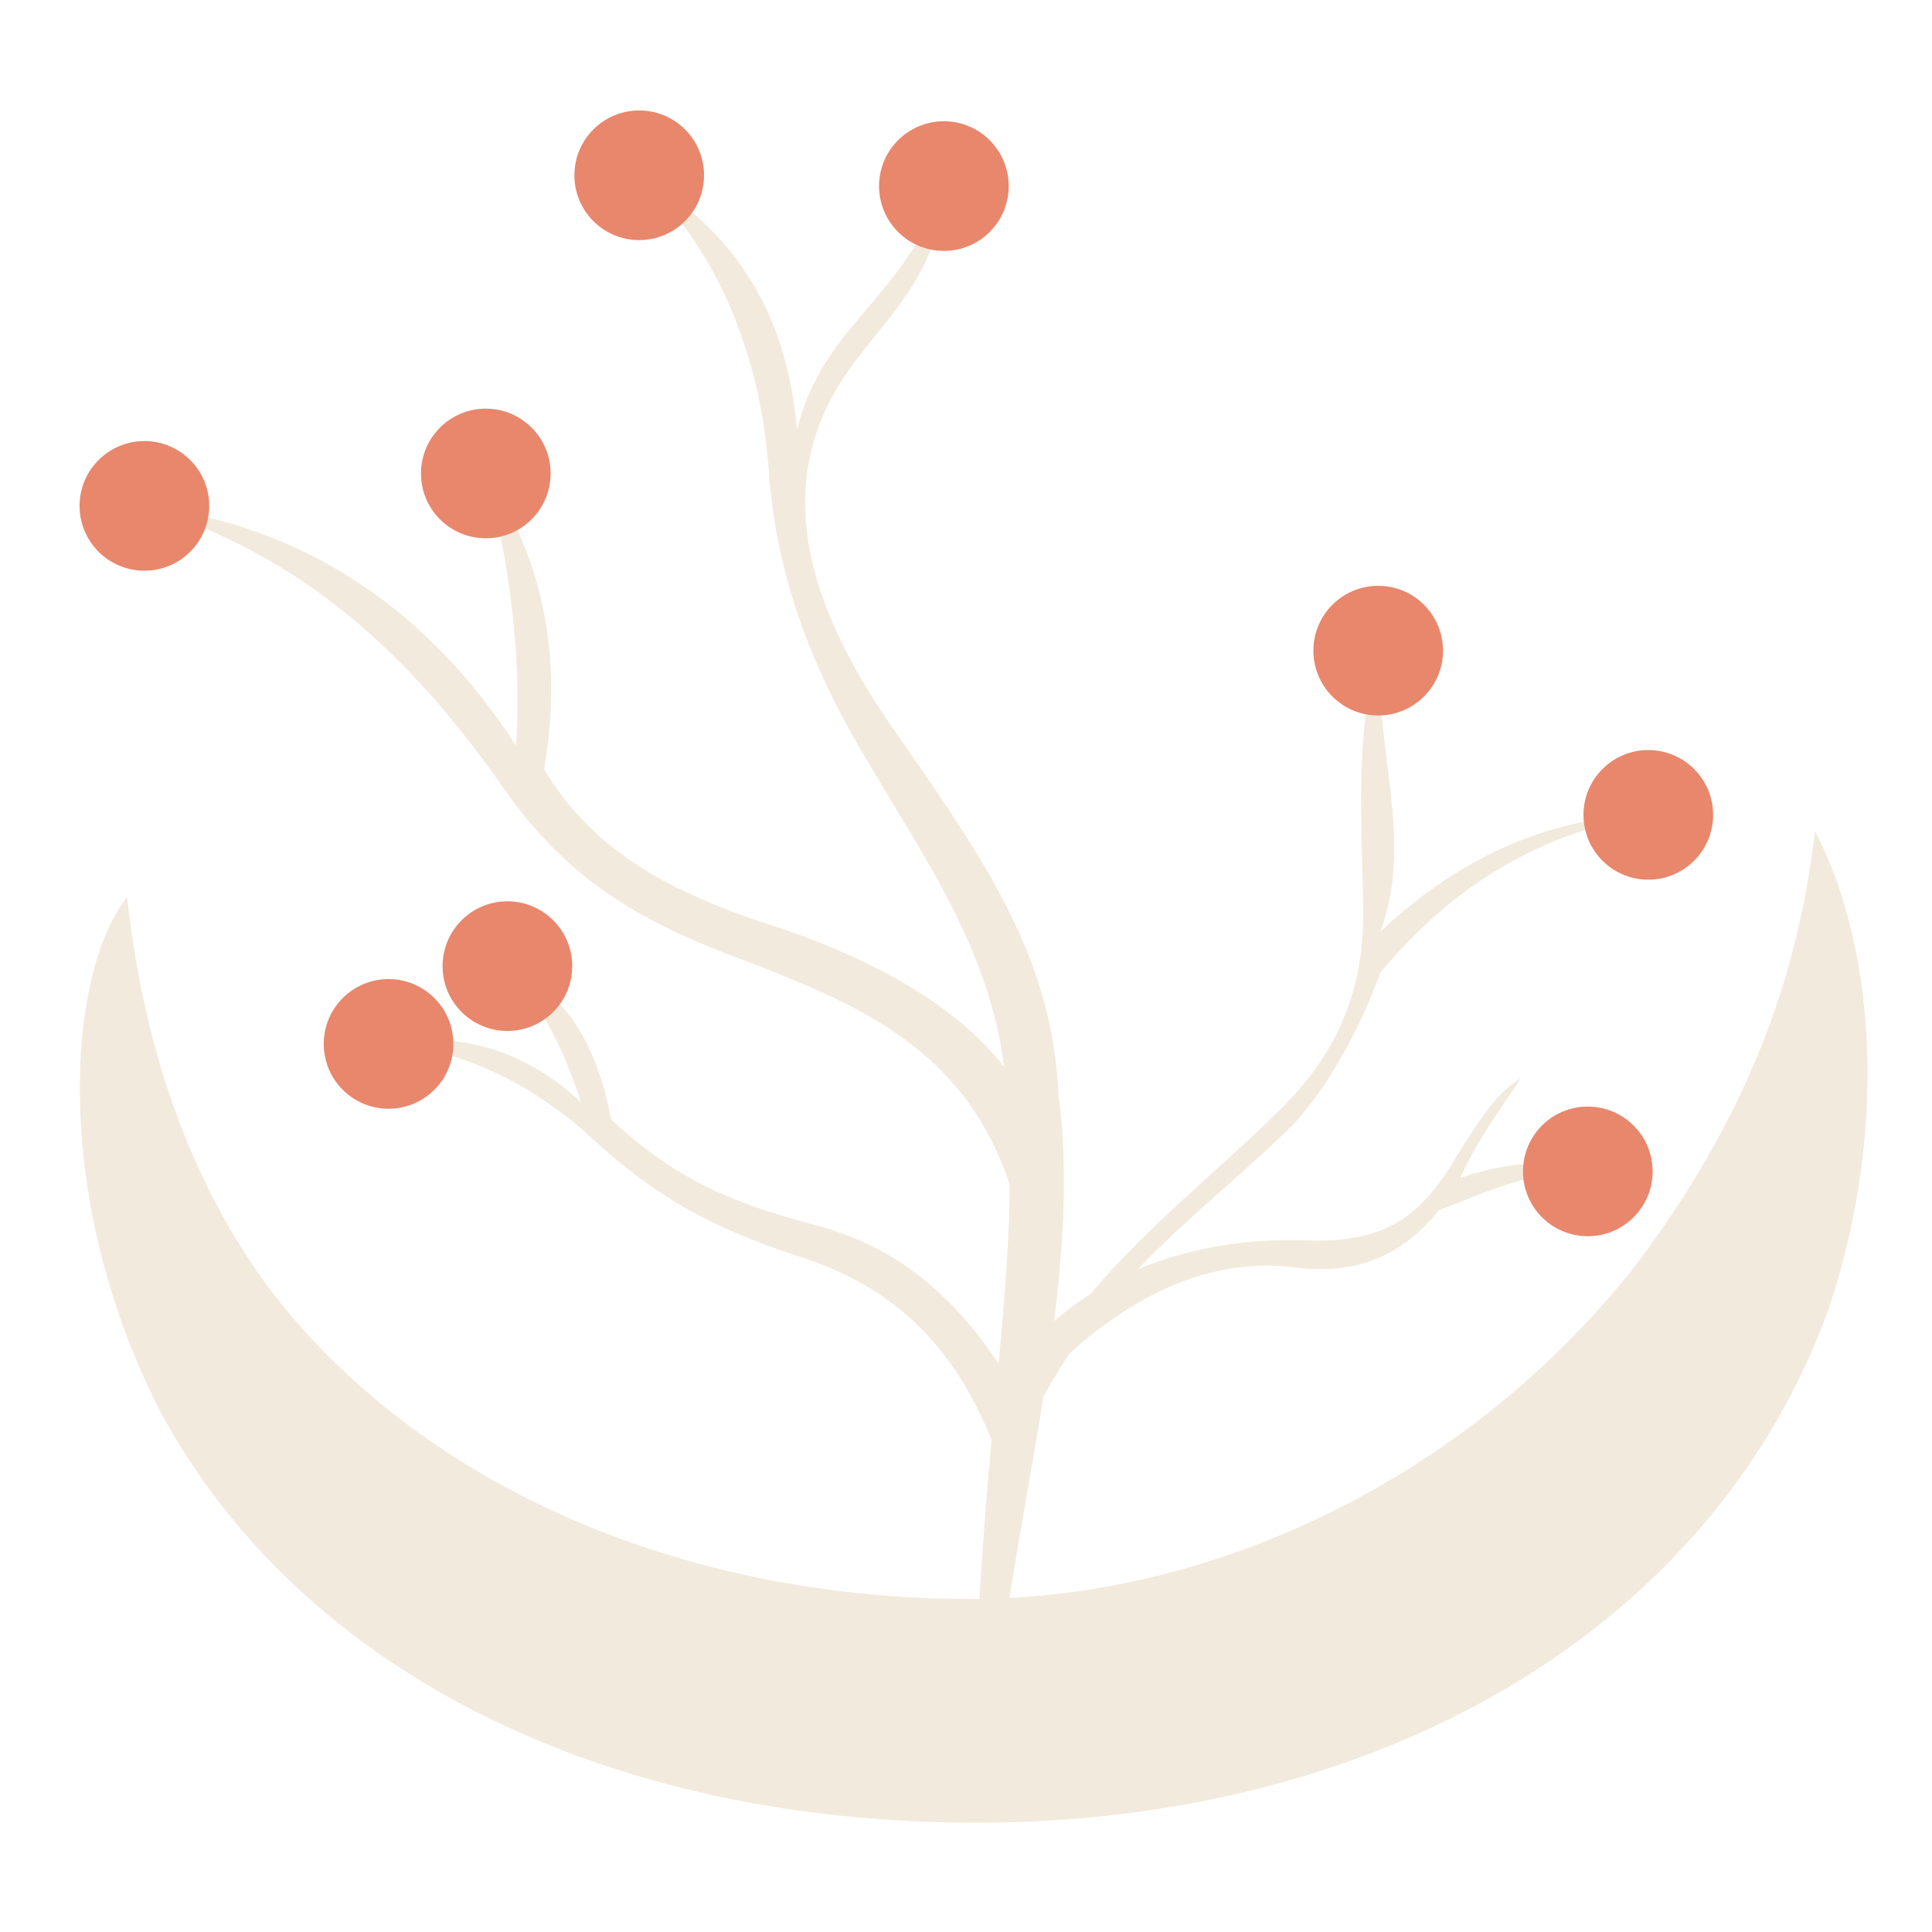
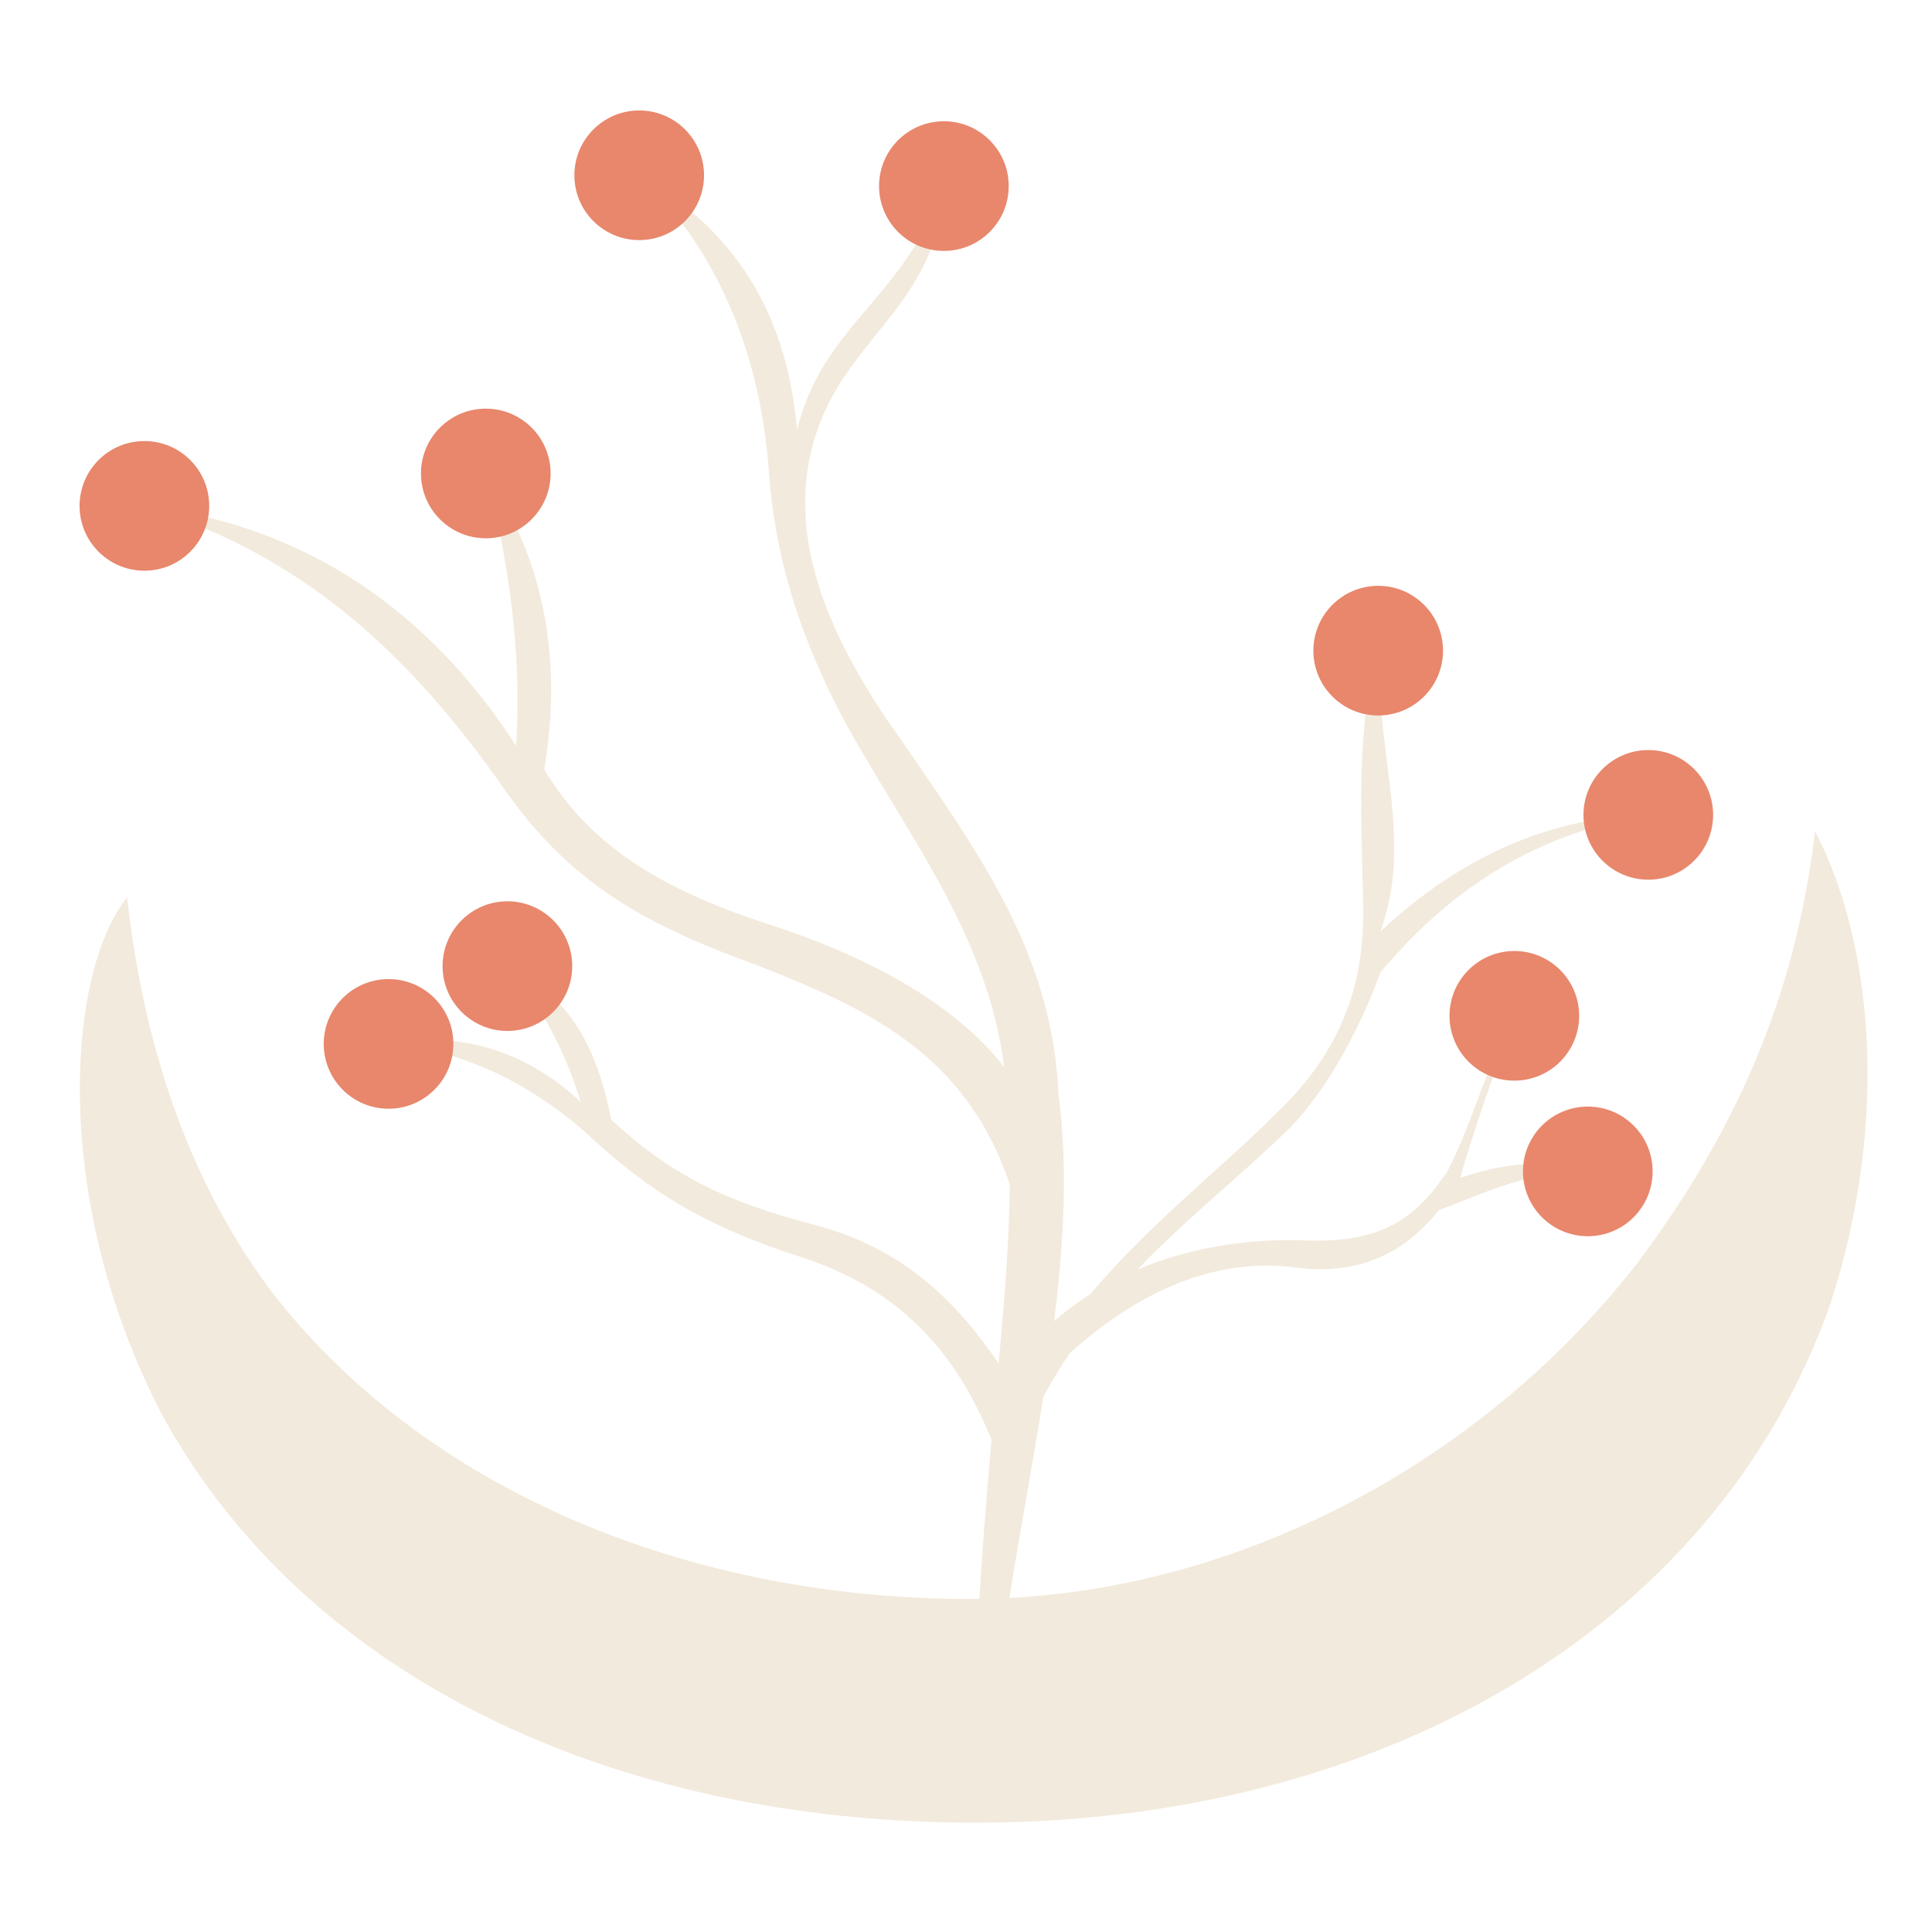
<svg xmlns="http://www.w3.org/2000/svg" viewBox="12 24.7 76 76" role="img" aria-label="Namaq">
  <path fill="#f2eadc" d="M17 60 C14.6 63 14 72 18.4 80.4 C24 90.6 36 96.4 50.4 96.4 C66 96.4 79.4 89 84 76 C86.4 68.6 85.6 61.6 83.4 57.4 C82.8 62.4 81.2 68 76.4 74.4 C70 82.6 60 87.6 50.2 87.6 C38.6 87.6 28.4 83 22.6 75.4 C19.2 70.8 17.6 65.4 17 60 Z" />
  <g transform="translate(-3.06 13.49) scale(0.085)">
    <g fill="#f2eadc">
      <path d="M630 880 C636 770 649 709 643 637 C639 576 606 531 578 483 C549 435 536 392 533 350 C529 294 508 246 473 213 C522 241 542 283 546 331 C558 282 595 271 614 218 C612 265 579 284 562 316 C535 367 557 419 587 464 C630 526 664 572 667 638 C677 712 655 800 643 880 Z" />
      <path d="M652 711 C638 625 585 601 526 578 C471 558 438 538 407 492 C359 425 310 387 244 366 C319 375 376 415 416 477 C419 434 412 388 402 351 C431 394 437 441 429 488 C452 526 487 545 537 561 C597 581 645 613 657 655 Z" />
      <path d="M643 818 C625 759 594 729 549 714 C499 698 475 681 446 654 C421 633 392 618 357 615 C393 608 424 621 446 642 C438 616 426 595 412 579 C442 593 454 619 460 650 C488 676 513 688 555 699 C604 712 630 746 650 780 Z" />
      <path d="M654 770 C686 715 732 683 769 646 C802 614 809 581 808 548 C807 504 805 468 815 433 C815 485 831 522 816 563 C847 534 888 510 940 509 C885 518 846 546 816 582 C805 612 790 637 775 653 C732 695 686 724 654 790 Z" />
-       <path d="M656 752 C690 716 740 704 783 706 C820 707 834 693 847 674 C861 651 870 637 881 631 C871 646 860 661 853 677 C874 670 892 668 912 674 C887 673 864 684 843 692 C823 717 799 722 773 718 C739 715 700 728 658 772 Z" />
+       <path d="M656 752 C690 716 740 704 783 706 C820 707 834 693 847 674 C859 651 866 622 878 602 C869 628 859 655 853 677 C874 670 892 668 912 674 C887 673 864 684 843 692 C823 717 799 722 773 718 C739 715 700 728 658 772 Z" />
    </g>
    <circle cx="473" cy="213" r="30" fill="#e8876c" />
    <circle cx="614" cy="218" r="30" fill="#e8876c" />
    <circle cx="244" cy="366" r="30" fill="#e8876c" />
    <circle cx="402" cy="351" r="30" fill="#e8876c" />
    <circle cx="357" cy="615" r="30" fill="#e8876c" />
    <circle cx="412" cy="579" r="30" fill="#e8876c" />
    <circle cx="815" cy="433" r="30" fill="#e8876c" />
    <circle cx="940" cy="509" r="30" fill="#e8876c" />
    <circle cx="912" cy="674" r="30" fill="#e8876c" />
+     <circle cx="878" cy="602" r="30" fill="#e8876c" />
  </g>
</svg>
